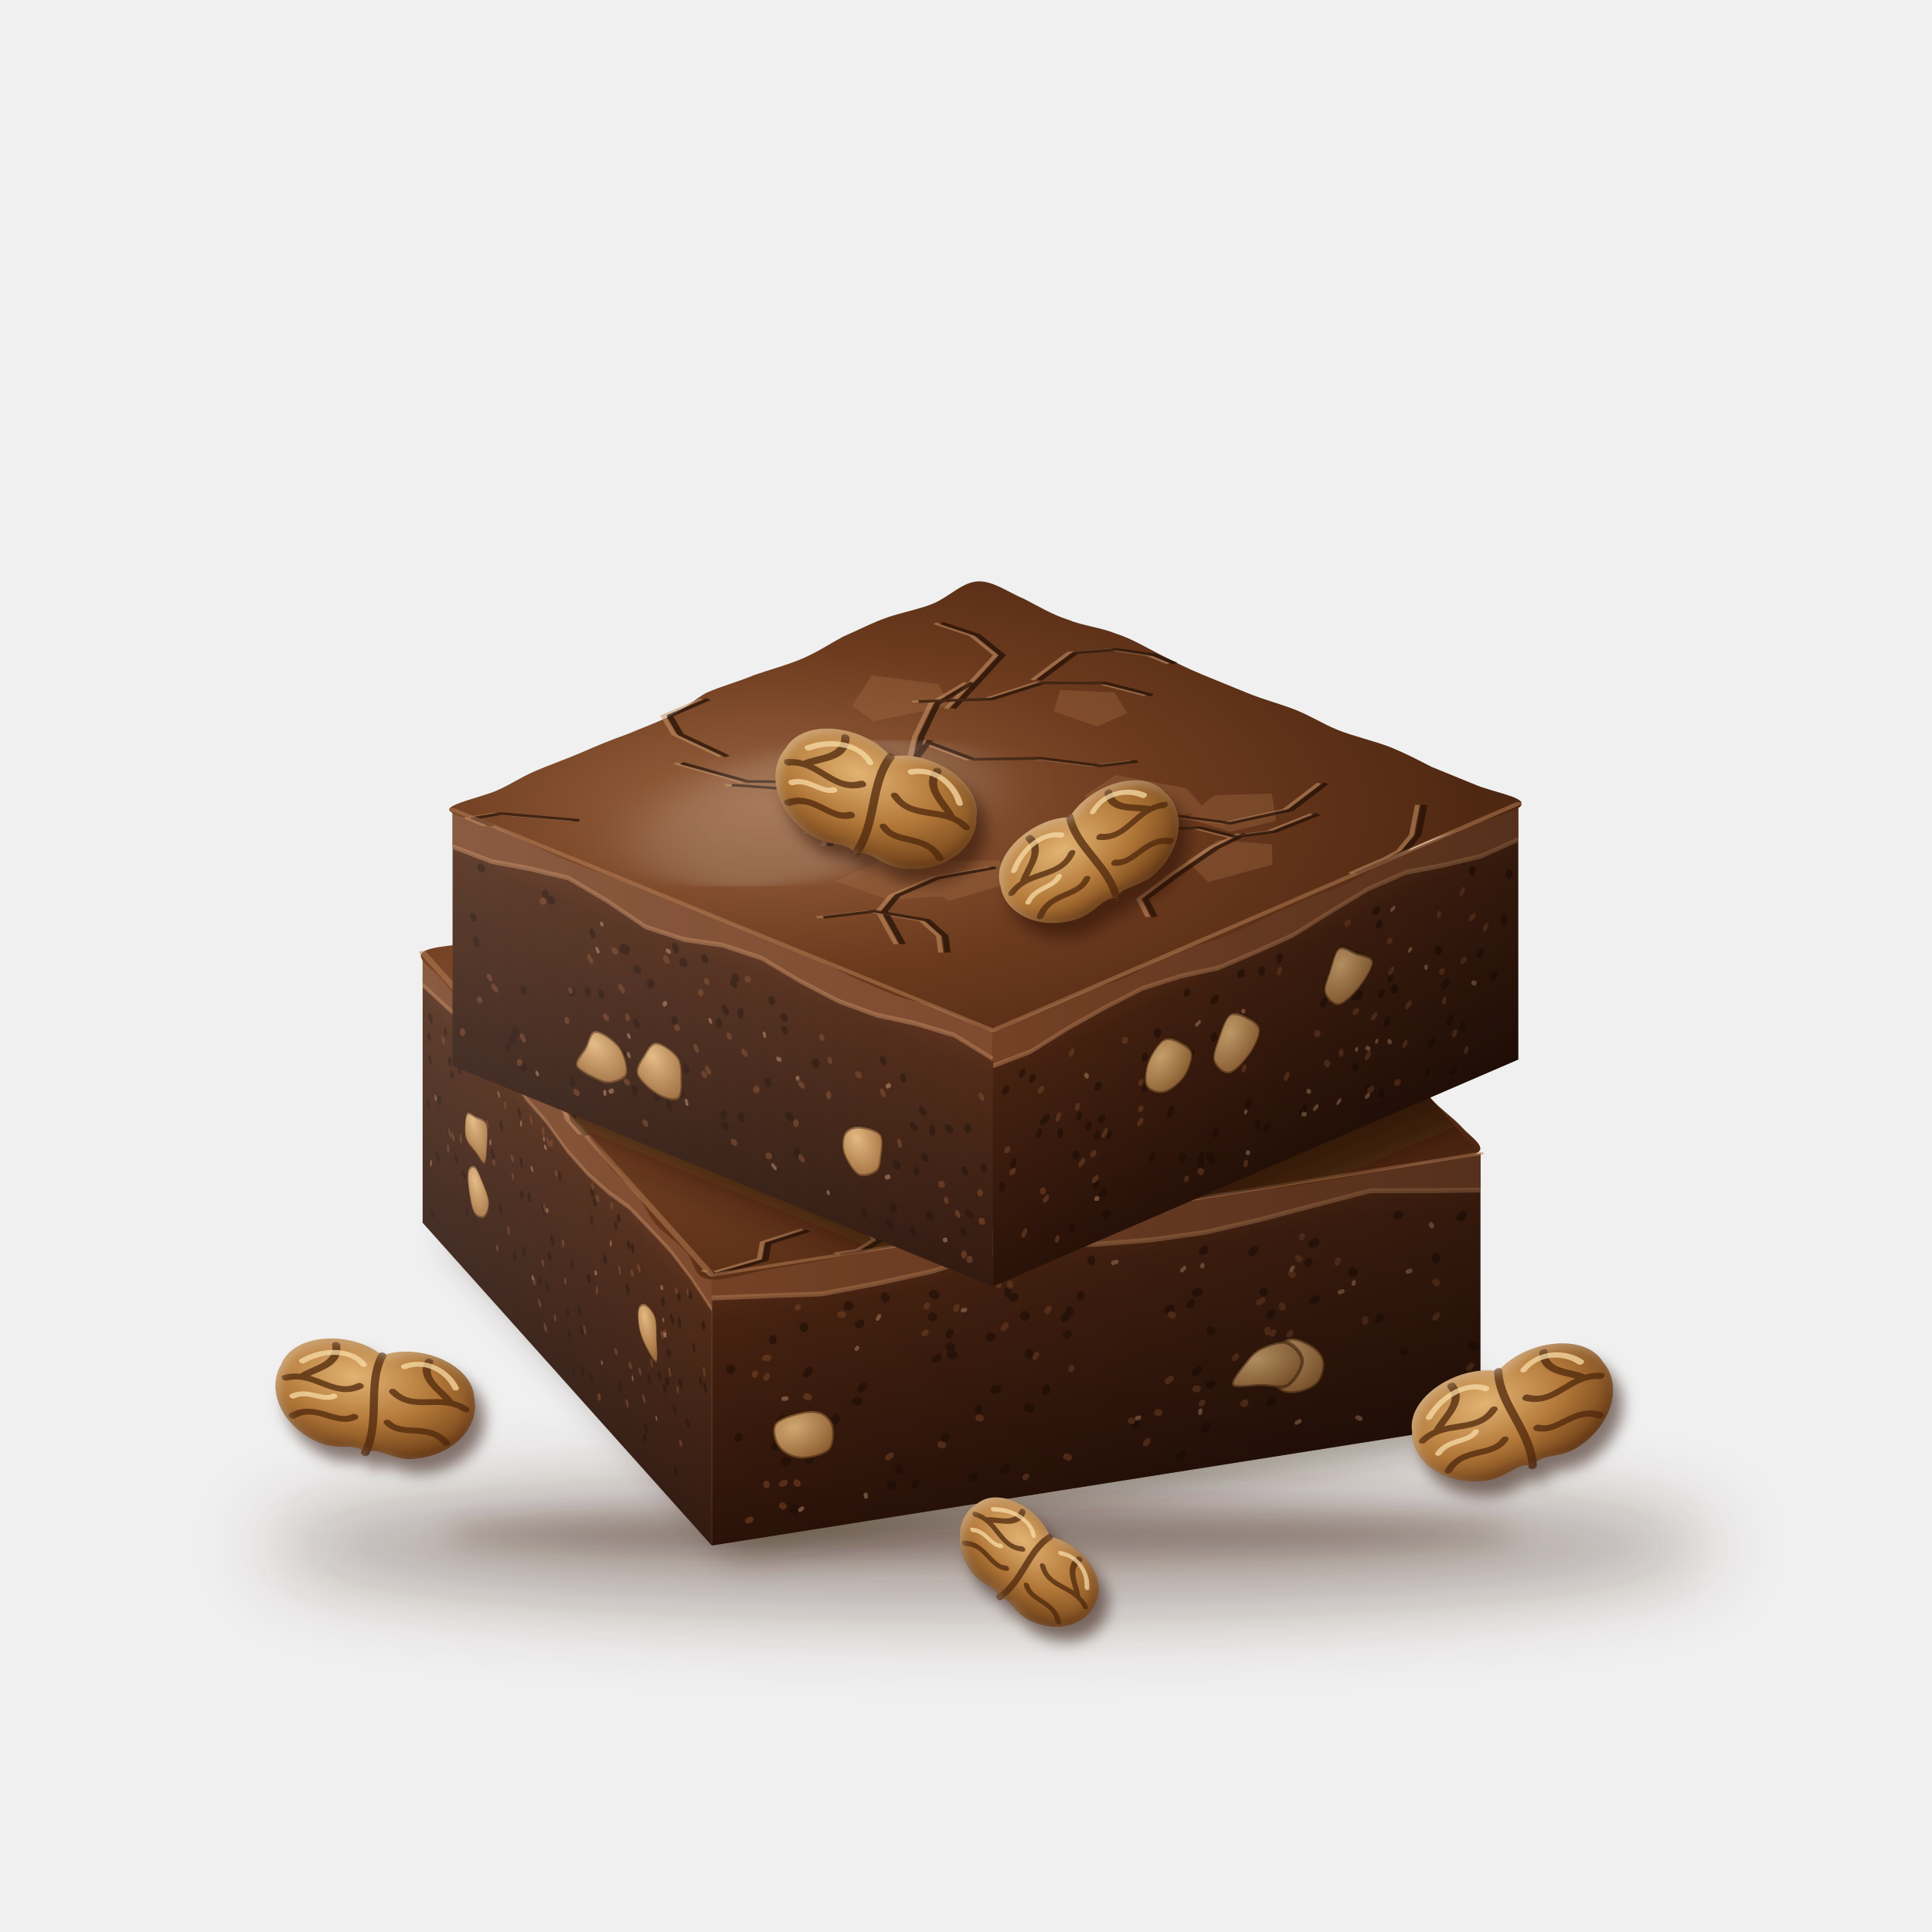
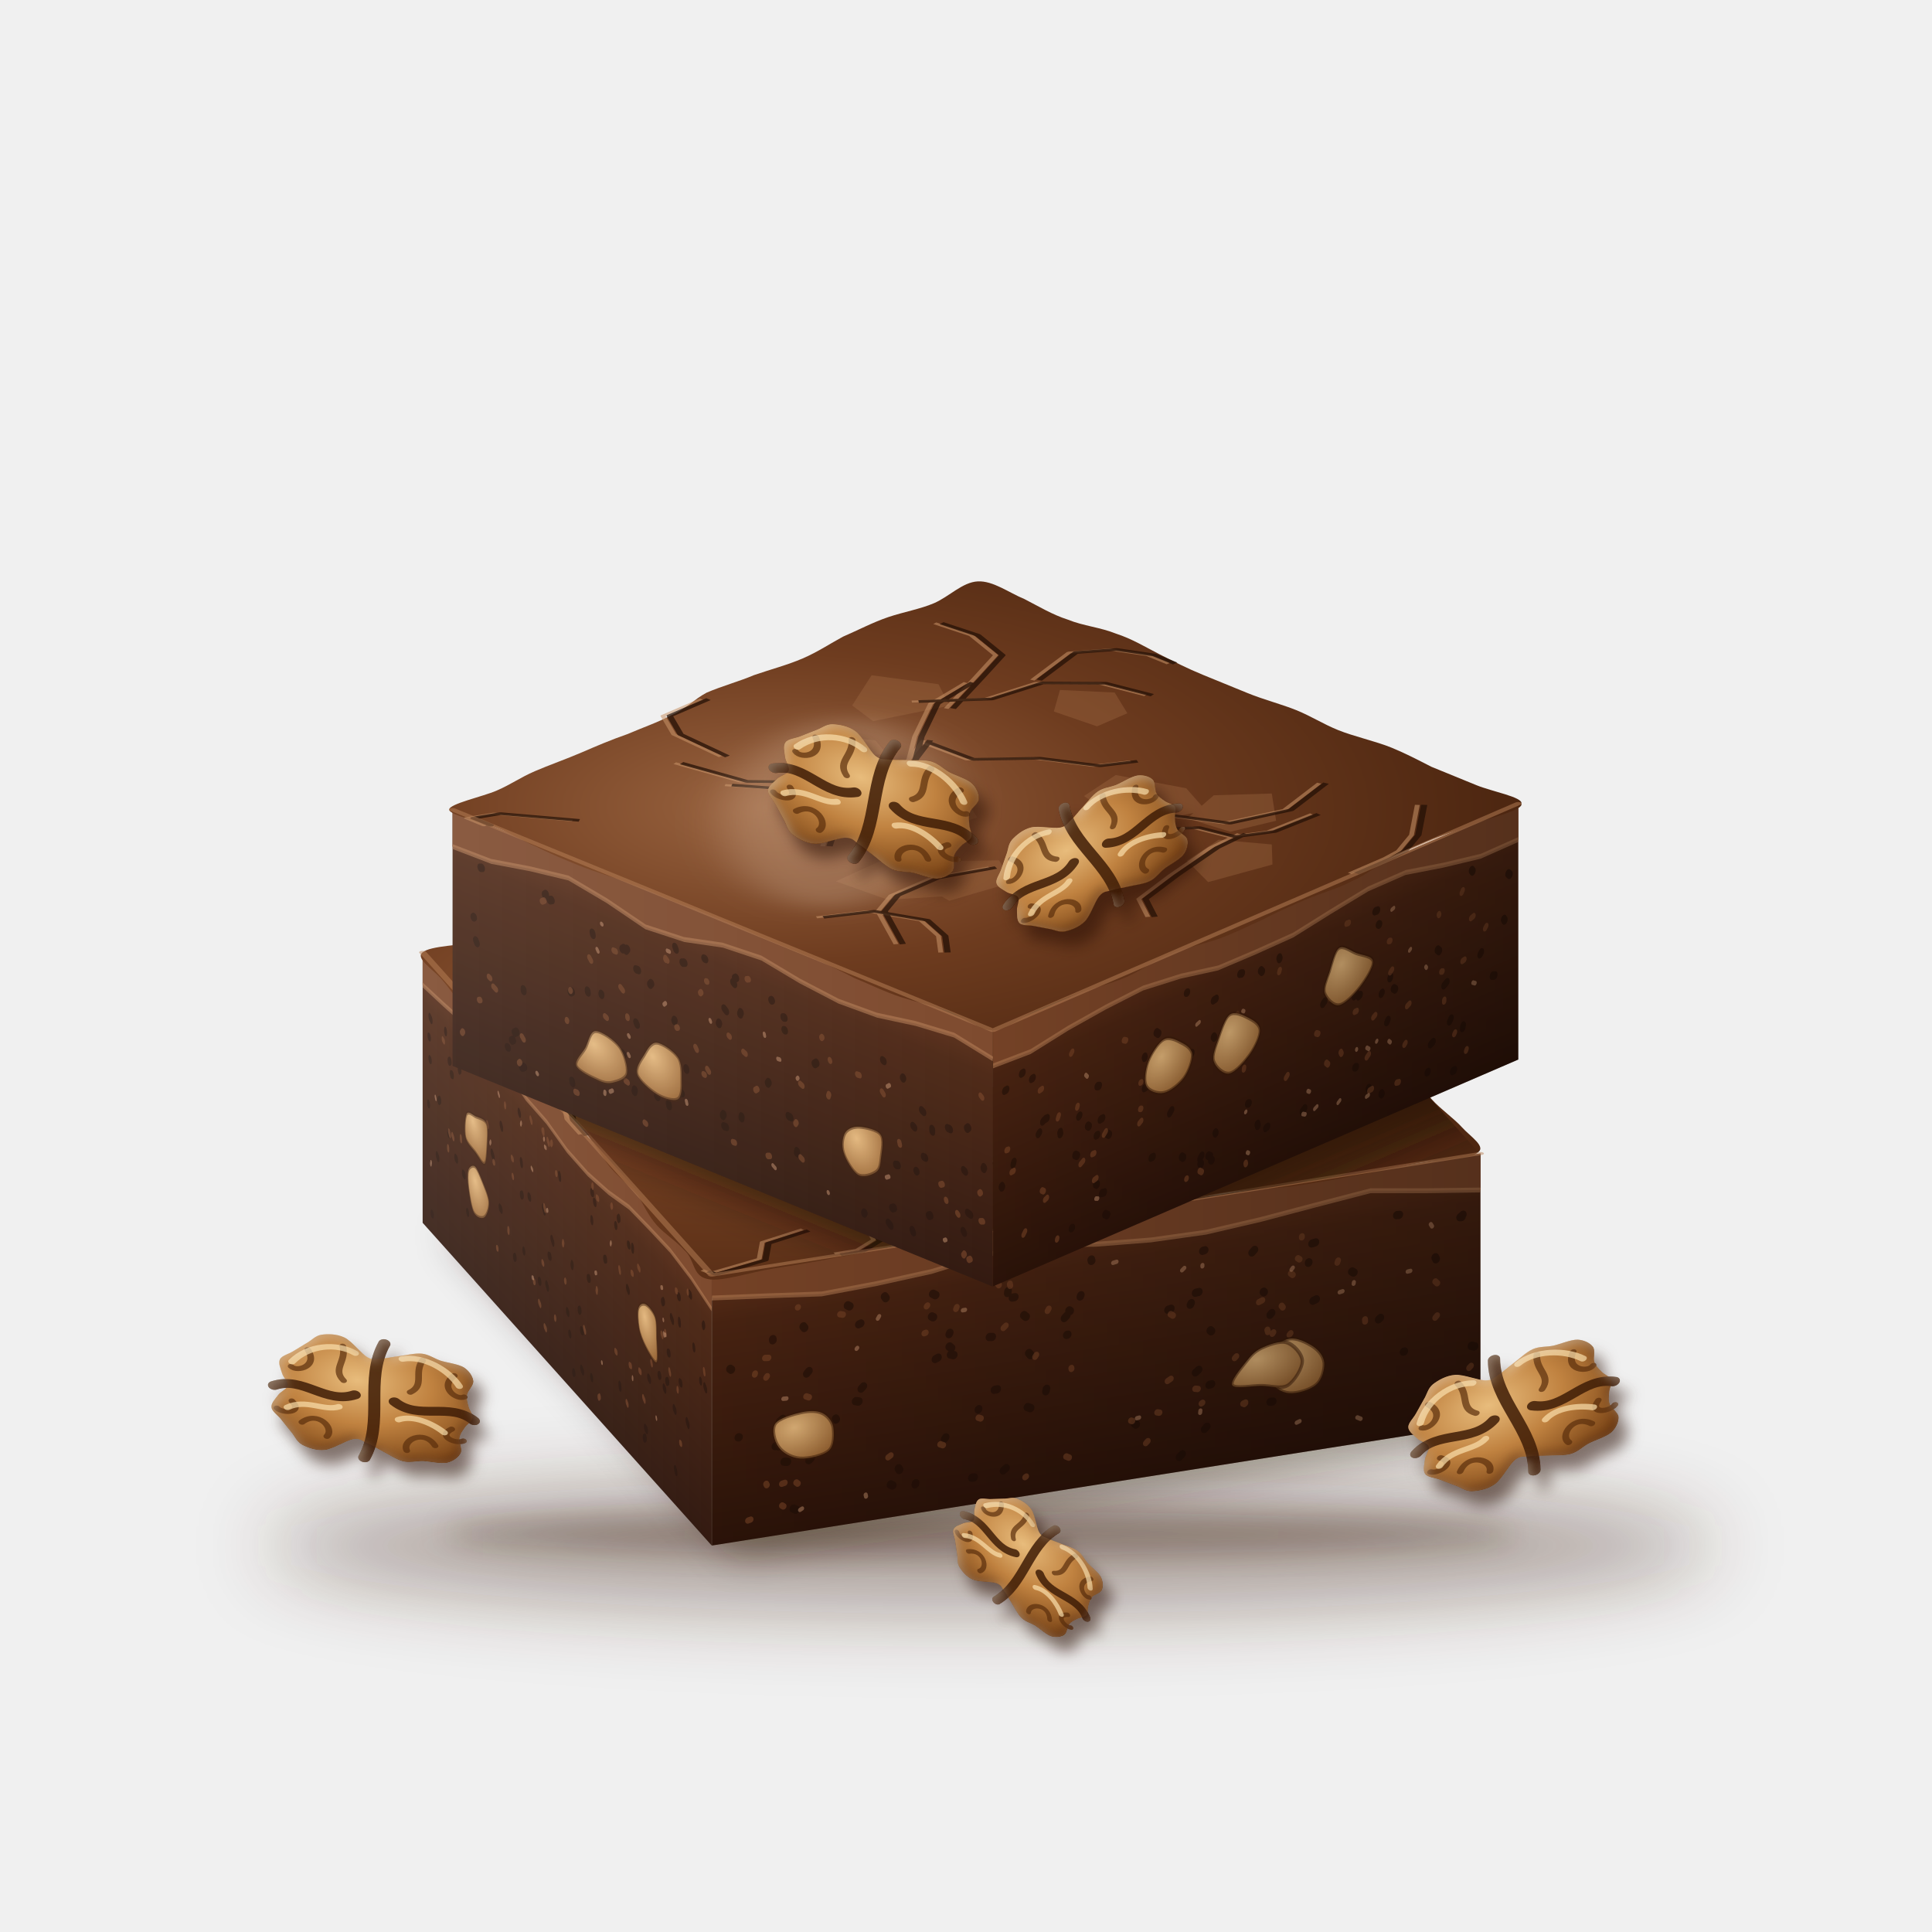
<svg xmlns="http://www.w3.org/2000/svg" viewBox="0 0 800 800" width="800" height="800">
  <defs>
-     <radialGradient id="brownie-walg" cx="0.38" cy="0.32" r="0.75">
-       <stop offset="0" stop-color="#E2B373" />
-       <stop offset="0.55" stop-color="#B17738" />
-       <stop offset="1" stop-color="#6E3F17" />
+     <radialGradient id="brownie-walg" cx="0.4" cy="0.35" r="0.75">
+       <stop offset="0" stop-color="#E8BC7C" />
+       <stop offset="0.5" stop-color="#C08240" />
+       <stop offset="1" stop-color="#7A4416" />
    </radialGradient>
    <g id="brownie-wal">
-       <path d="M0 -19C10 -27 27 -22 29 -8C32 3 26 17 14 21C8 23 3 18 0 22C-3 18-8 23-14 21C-26 17-32 3-29 -8C-27 -22-10 -27 0 -19Z" fill="url(#brownie-walg)" />
-       <path d="M0 -19C-3 -6 3 8 0 22M-27 -3C-19 -8-12 2-5 -5M-23 12C-17 5-10 13-5 8M27 -3C19 -8 12 2 5 -5M23 12C17 5 10 13 5 8M-14 -20C-12 -12-19 -9-22 -5M14 -20C12 -12 19 -9 22 -5" stroke="#4E270B" stroke-width="2.4" fill="none" stroke-linecap="round" opacity=".75" />
-       <path d="M-23 -11C-17 -18-9 -19-5 -14M7 -16C13 -21 20 -17 23 -11M-24 4C-20 0-15 4-12 1" stroke="#F8DCA6" stroke-width="2" fill="none" stroke-linecap="round" opacity=".75" />
+       <path d="M29.5 0C29.5 1.5 28.1 3 27.7 4.5C27.2 6 26.7 7.3 26.7 9.1C26.7 10.9 28.2 13.4 27.8 15.2C27.4 17 26.1 19 24.4 20C22.6 21 19.4 20.7 17.2 21.1C15.1 21.6 13.5 22.8 11.4 22.6C9.4 22.4 6.7 20.7 4.8 19.9C2.9 19.1 1.5 18.2 0 17.8C-1.5 17.3-2.2 16.2-4.2 17.2C-6.2 18.2-9.5 22.6-11.9 23.6C-14.4 24.6-17 23.9-18.8 23.1C-20.6 22.2-21.4 20-22.7 18.6C-23.9 17.1-25 15.8-26.2 14.3C-27.3 12.9-29.3 11.7-29.6 10.1C-30 8.4-28.9 6.3-28.3 4.6C-27.7 2.9-26 1.5-26 0C-26-1.5-27.7-2.9-28.3-4.6C-28.9-6.3-30-8.4-29.6-10.1C-29.3-11.7-27.3-12.9-26.2-14.3C-25-15.8-23.9-17.1-22.7-18.6C-21.4-20-20.6-22.2-18.8-23.1C-17-23.9-14.4-24.6-11.9-23.6C-9.5-22.6-6.2-18.2-4.2-17.2C-2.2-16.2-1.5-17.3 0-17.7C1.5-18.2 2.9-19.1 4.8-19.9C6.7-20.7 9.4-22.4 11.4-22.6C13.5-22.8 15.1-21.6 17.2-21.1C19.4-20.7 22.6-21 24.4-20C26.1-19 27.4-17 27.8-15.2C28.2-13.4 26.7-10.9 26.7-9.1C26.7-7.3 27.2-6 27.7-4.5C28.1-3 29.5-1.5 29.5 0Z" fill="url(#brownie-walg)" />
+       <path d="M0 -24C-4 -8 4 8 0 24M-30 1C-22 -5-14 5-6 -1M30 1C22 -5 14 5 6 -1" stroke="#3E1C06" stroke-width="3.6" fill="none" stroke-linecap="round" opacity=".85" />
+       <path d="M-22 -16C-18 -10-24 -6-26 -8M-12 -20C-10 -14-14 -10-10 -6M22 -16C18 -10 24 -6 26 -8M12 -20C10 -14 14 -10 10 -6M-20 14C-16 8-10 14-12 18M20 14C16 8 10 14 12 18M-24 6C-20 10-26 12-28 10M24 6C20 10 26 12 28 10" stroke="#5A2E0C" stroke-width="2" fill="none" stroke-linecap="round" opacity=".7" />
+       <path d="M-26 -10C-22 -18-14 -21-8 -18M6 -19C12 -22 20 -18 24 -12M-25 9C-20 4-14 8-10 5M8 6C12 3 18 5 22 8" stroke="#FBE0AC" stroke-width="2.2" fill="none" stroke-linecap="round" opacity=".7" />
    </g>
    <filter id="brownie-shadow" x="-30%" y="-80%" width="160%" height="260%">
      <feGaussianBlur stdDeviation="16" />
    </filter>
    <filter id="brownie-b6" x="-50%" y="-50%" width="200%" height="200%">
      <feGaussianBlur stdDeviation="6" />
    </filter>
    <filter id="brownie-b8" x="-50%" y="-50%" width="200%" height="200%">
      <feGaussianBlur stdDeviation="8" />
    </filter>
    <linearGradient id="brownie-bf" x1="0" y1="0" x2="0" y2="1">
      <stop offset="0" stop-color="#5E3019" />
      <stop offset="0.18" stop-color="#4A2412" />
      <stop offset="1" stop-color="#2C1309" />
    </linearGradient>
    <radialGradient id="brownie-wn" cx="0.35" cy="0.3" r="0.8">
      <stop offset="0" stop-color="#E2B57A" />
      <stop offset="1" stop-color="#9A6634" />
    </radialGradient>
    <linearGradient id="brownie-blit" x1="0" y1="0" x2="1" y2="0">
      <stop offset="0" stop-color="#fff" stop-opacity="0.12" />
      <stop offset="1" stop-color="#fff" stop-opacity="0.03" />
    </linearGradient>
    <linearGradient id="brownie-bshd" x1="0" y1="0" x2="1" y2="0">
      <stop offset="0" stop-color="#000" stop-opacity="0.05" />
      <stop offset="1" stop-color="#000" stop-opacity="0.3" />
    </linearGradient>
    <radialGradient id="brownie-at" cx="0.3" cy="0.3" r="0.95">
      <stop offset="0" stop-color="#9A6440" />
      <stop offset="0.5" stop-color="#6E3C1F" />
      <stop offset="1" stop-color="#4E2711" />
    </radialGradient>
-     <filter id="brownie-b10" x="-50%" y="-50%" width="200%" height="200%">
-       <feGaussianBlur stdDeviation="10" />
+     <filter id="brownie-b9" x="-50%" y="-50%" width="200%" height="200%">
+       <feGaussianBlur stdDeviation="9" />
    </filter>
    <clipPath id="brownie-atop">
      <path d="M175 394L493 344L613 478L295 528Z" />
    </clipPath>
-     <filter id="brownie-b9" x="-50%" y="-50%" width="200%" height="200%">
-       <feGaussianBlur stdDeviation="9" />
-     </filter>
    <radialGradient id="brownie-bt" cx="0.3" cy="0.3" r="0.95">
      <stop offset="0" stop-color="#9A6440" />
      <stop offset="0.5" stop-color="#6E3C1F" />
      <stop offset="1" stop-color="#4E2711" />
    </radialGradient>
    <filter id="brownie-bvw" filterUnits="userSpaceOnUse" x="-40" y="-40" width="880" height="880" color-interpolation-filters="sRGB">
      <feGaussianBlur in="SourceAlpha" stdDeviation="3" />
      <feOffset dx="4" dy="6" result="so" />
      <feFlood flood-color="#2A1004" flood-opacity="0.55" />
      <feComposite in2="so" operator="in" result="ds" />
      <feGaussianBlur in="SourceAlpha" stdDeviation="2" result="b" />
      <feOffset in="b" dx="1.4" dy="1.4" result="b1" />
      <feComposite in="SourceAlpha" in2="b1" operator="arithmetic" k2="1" k3="-1" result="h" />
      <feFlood flood-color="#FFF8E6" flood-opacity="0.4" />
      <feComposite in2="h" operator="in" result="hc" />
      <feOffset in="b" dx="-1.4" dy="-1.4" result="b2" />
      <feComposite in="SourceAlpha" in2="b2" operator="arithmetic" k2="1" k3="-1" result="l" />
      <feFlood flood-color="#3A1405" flood-opacity="0.35" />
      <feComposite in2="l" operator="in" result="lc" />
      <feMerge>
        <feMergeNode in="ds" />
        <feMergeNode in="SourceGraphic" />
        <feMergeNode in="lc" />
        <feMergeNode in="hc" />
      </feMerge>
    </filter>
  </defs>
  <ellipse cx="410" cy="640" rx="300" ry="28" fill="#3a1f10" opacity="0.36" filter="url(#brownie-shadow)" />
  <ellipse cx="406" cy="635" rx="222" ry="9" fill="#3a1f10" opacity=".32" filter="url(#brownie-b6)" />
  <path d="M185 510L503 460L623 594L305 644Z" fill="#2A1206" opacity=".4" filter="url(#brownie-b8)" />
  <g transform="matrix(0.352 0.393 0 1 175.011 506.329)">
    <rect x="0" y="-112" width="340" height="112" fill="url(#brownie-bf)" />
    <path d="M0 -98.5L24.3 -100.1L48.6 -102L72.9 -102.3L97.1 -102.5L121.4 -99.3L145.7 -99.1L170 -96.7L194.3 -96.6L218.6 -98.5L242.9 -101.9L267.1 -102.6L291.4 -103L315.7 -101.3L340 -97.9L340 -112L0 -112Z" fill="#7A4528" />
    <path d="M0 -98.5L24.3 -100.1L48.6 -102L72.9 -102.3L97.1 -102.5L121.4 -99.3L145.7 -99.1L170 -96.7L194.3 -96.6L218.6 -98.5L242.9 -101.9L267.1 -102.6L291.4 -103L315.7 -101.3L340 -97.9" stroke="#B07850" stroke-width="2" fill="none" opacity=".6" />
    <path d="M108 -28l0.9-0.6M268 -61l-1.2-0.5M298 -14l-0.7-0.8M91 -42l1.4 0.2M290 -60l-1.2 0.4M142 -62l1 1M196 -54l-1.3 0.5M227 -88l0.4-0.3M152 -53l1.3 0.9M297 -39l-1.2-0.4M161 -83l0.3 0.9M200 -91l-1.2 0.3M11 -8l0.5-0.1M199 -14l-0.3-0.1M116 -71l0.3 0.9M31 -49l-0.4 0.1M83 -60l-1.4-1M327 -63l-0.1 0.1M171 -30l-0.8-0.2M330 -87l0.8-0.8M19 -58l1.2-0.8M187 -13l1.2 0.5M40 -42l-1.1-0.1M214 -69l1.4-0.6M173 -22l0.3 0M319 -74l0.1 0.5M282 -78l1.4-0.9M138 -30l-0.8 0.3M278 -46l1.1-0.5M43 -80l1-0.7M8 -80l-0.6 0.1M114 -90l-0.6-0.4M267 -40l-1.2-0.3M27 -90l-0.1 0.4M202 -88l0.8 0M150 -45l-1.4 0.3M199 -79l0-0.6M35 -75l-1.3 0.3M294 -75l-1.5-0.8M178 -8l-0.5 0.4M311 -40l1.3 0.9M242 -86l0.8-0.1M49 -39l-1.1-0.1M302 -78l0.1 0.9M116 -57l1.3-0.7M18 -34l-0.9-0.6M247 -87l-0.1 1M287 -47l1.5-0.8M93 -76l-0.8-0.7M188 -29l-1.2 0.2M126 -60l-1 0M10 -88l-1.5-0.5M31 -79l1.4-0.7M285 -43l-1-0.3M176 -52l-0.4 0.8M242 -67l-1.1-0.6M147 -31l-1.1-0.8M7 -52l0 0.1M53 -25l-0.2-0.2M230 -92l1.1-0.8M184 -36l1.2-0.7M302 -88l-1.2 0.3M314 -94l1.3 0.1M262 -18l1.4 0.2M232 -24l0.2 0.9M119 -35l0.1-0.2M262 -14l-1.4 0.9M304 -53l-1.2 0.1M333 -62l-1.2-0.6M9 -71l-0.5 0" stroke="#1E0C05" stroke-width="3.4" stroke-linecap="round" fill="none" opacity=".55" />
    <path d="M331 -69l0.4 1M312 -94l-0.2 0.3M145 -13l-1.4-0.5M106 -61l0.2 0.2M137 -21l1.3 0.6M205 -91l1.4-0.1M298 -89l1-0.2M73 -39l1.2-0.7M32 -49l-0.9-0.9M282 -64l-0.9-0.5M76 -71l0.5 0.8M45 -53l0.1 1M131 -27l0.6-0.3M222 -94l0.7-0.6M285 -66l0.5-0.9M106 -68l-1-0.1M101 -37l-0.1 1M35 -50l1.1 0.7M143 -63l0.9 1M269 -48l0.5 0.6M261 -29l-1.5-0.7M30 -43l0 0.7M300 -49l-0.1 0.5M205 -53l-0.3 1M200 -94l-0.3 0.6M142 -94l0.1 0.9M88 -24l-0.4 0.1M141 -39l0.8 0.1M228 -36l-1.2 0M156 -22l-0.2 0.4M165 -56l0.4-0.9M157 -82l0.4-0.3M168 -42l-0.4 0.4M232 -71l-0.6-1M255 -81l-1.4-0.4M127 -93l1 0.8M245 -37l-1.4 0.2M84 -58l-0.6 0.1M25 -85l-1.3-0.2M147 -92l1.3 0.9M240 -20l1 0.5M304 -28l-1 0.1M207 -9l1.3-0.9M151 -92l1-0.9M255 -39l1.3 0M291 -52l-0.7-0.9M97 -87l-0.1 0.6M142 -93l-1-0.5M247 -76l-1.1 0.1M190 -31l1 0.9" stroke="#7A4426" stroke-width="2.6" stroke-linecap="round" fill="none" opacity=".6" />
    <path d="M90 -88l-1-0.7M61 -88l0.8-0.1M247 -33l-0.1 0.6M283 -71l0.2-0.1M203 -59l1.4-0.6M116 -87l-0.6 0.9M286 -66l-1.5 0.6M147 -63l-1 0.6M80 -65l-0.7 0.9M128 -73l1.2 0.3M143 -91l-0.5 0.5M284 -65l-0.5-0.6M211 -25l-0.3 0.1M15 -58l0.5 0.6M221 -78l0.6-0.9M145 -88l-1.4 0.1M282 -84l-1.5 0.6M10 -29l-0.4 1M129 -28l1.1-0.3M275 -27l-0.2-0.3" stroke="#D8A07A" stroke-width="1.8" stroke-linecap="round" fill="none" opacity=".45" />
    <path d="M275.4 -60.2C275.7-57.2 277.3-51.8 275.1-50.4C272.9-48.9 265.8-50.8 262.4-51.8C259-52.8 256-54.3 254.6-56.4C253.2-58.5 252.5-62.2 253.8-64.3C255-66.5 258.9-68.6 262.2-69.3C265.5-70 271.3-70 273.5-68.5C275.7-67 275.2-63.2 275.4-60.2Z" fill="url(#brownie-wn)" stroke="#3A1A08" stroke-opacity=".5" stroke-width="1.5" />
    <path d="M78 -39.3C78.5-36.9 75.5-32.7 72.6-30.8C69.7-28.9 63.5-27.1 60.4-27.9C57.3-28.7 55.1-33.1 54-35.7C52.9-38.2 52.6-41 53.8-43C55-44.9 58.7-47.1 61.4-47.5C64-47.8 66.9-46.3 69.7-45C72.5-43.6 77.5-41.6 78-39.3Z" fill="url(#brownie-wn)" stroke="#3A1A08" stroke-opacity=".5" stroke-width="1.5" />
    <path d="M75.7 -60.5C75.2-57.6 74.8-54.1 72.7-53C70.5-51.8 66.5-53.2 62.8-53.5C59.1-53.9 52.5-53.2 50.6-55.2C48.8-57.2 49.7-63.1 51.7-65.4C53.6-67.6 58.5-67.7 62.5-68.6C66.4-69.5 73.1-71.9 75.3-70.5C77.5-69.2 76.1-63.4 75.7-60.5Z" fill="url(#brownie-wn)" stroke="#3A1A08" stroke-opacity=".5" stroke-width="1.5" />
    <rect x="0" y="-112" width="340" height="112" fill="url(#brownie-blit)" />
  </g>
  <g transform="matrix(0.936 -0.148 0 1 294.784 639.975)">
    <rect x="0" y="-112" width="340" height="112" fill="url(#brownie-bf)" />
    <path d="M0 -102.5L24.3 -99.8L48.6 -97L72.9 -97.7L97.1 -99.1L121.4 -102.5L145.7 -102.9L170 -99.6L194.3 -97.8L218.6 -97.4L242.9 -99.1L267.1 -101.5L291.4 -103.8L315.7 -100.2L340 -96.9L340 -112L0 -112Z" fill="#7A4528" />
    <path d="M0 -102.5L24.3 -99.8L48.6 -97L72.9 -97.7L97.1 -99.1L121.4 -102.5L145.7 -102.9L170 -99.6L194.3 -97.8L218.6 -97.4L242.9 -99.1L267.1 -101.5L291.4 -103.8L315.7 -100.2L340 -96.9" stroke="#B07850" stroke-width="2" fill="none" opacity=".6" />
    <path d="M247 -59l0.6-0.6M99 -89l-1.3-0.8M244 -69l0.3 0.3M43 -29l0.9-0.7M247 -23l1.1 0.1M30 -47l1.3-0.8M65 -82l0.8-0.2M218 -16l0.9-0.8M116 -11l-1-0.1M331 -87l1.2-0.8M208 -7l-1.1 0.9M90 -12l0.1-0.5M29 -37l0.8 0.4M138 -75l1 0.9M214 -40l1.3-0.9M131 -86l-0.1 0.8M284 -71l-0.9-0.6M45 -45l1.1 0.4M264 -78l0-0.2M203 -68l-1.2 0.2M303 -92l1.1 0.1M331 -87l0.8 0.1M157 -64l0.4 0M118 -39l-0.1 0.1M124 -68l-1.2-0.2M67 -56l-0.9 0.8M148 -43l-0.2 1M133 -83l1 0M83 -19l-0.5-0.8M214 -73l1.4-0.1M107 -63l-1.4-0.5M80 -13l-1-0.6M65 -50l-1.4-0.4M158 -74l0.5 0.4M141 -58l-0.8-1M36 -10l1.2 0.7M77 -91l-0.6-0.9M125 -46l1.2 0M267 -86l-1.5 0.2M12 -43l-0.3-0.1M320 -72l0.4 0.9M106 -66l-1-0.9M41 -84l-0.6-0.8M141 -36l-1.4-0.7M220 -34l1-0.1M336 -33l1.4 0.5M266 -62l1.3-0.4M103 -29l0.4-0.5M212 -69l-0.3 0.6M218 -90l-0.8 0.1M29 -37l-0.9 0M61 -90l-1-0.6M239 -86l1-0.9M157 -72l-1 0.9M187 -23l0.7 0.7M306 -35l0.3 0M8 -72l0.6 0.5M129 -12l1.1-0.8M105 -72l0.2-0.5M168 -93l-0.2-0.6M98 -80l-0.8-0.5M42 -65l0.9-0.9M295 -50l0.7-0.5M27 -81l-0.1-0.5M100 -63l-1.1 0.4M221 -56l-0.5-0.5M327 -16l-0.2 0.9M55 -44l-0.3-0.5M32 -30l1.4 0.3M163 -79l0.2-0.5" stroke="#1E0C05" stroke-width="3.4" stroke-linecap="round" fill="none" opacity=".55" />
    <path d="M261 -89l0-0.4M132 -88l-0.2-0.9M95 -85l0.3-0.3M257 -74l-0.9-0.8M159 -50l0.1 0.4M248 -51l0.4-0.5M24 -66l0.4-0.5M158 -13l-1.3-0.7M101 -27l1.3 0.6M143 -57l0.5-0.7M24 -22l0.3 0.6M25 -74l-1.5-0.2M139 -8l-0.4 0.2M127 -89l-0.7-0.9M249 -42l1-0.3M186 -24l-0.6-0.3M252 -62l0.6 0.8M335 -24l0.8-0.7M204 -65l-1.1-0.8M320 -47l0.8-0.8M235 -24l1-0.3M242 -65l1.5-0.5M256 -50l-0.5 0.5M38 -20l-0.7-0.6M19 -68l0.1-0.4M246 -52l-0.3-1M289 -50l-0.1-0.9M232 -44l-0.7 0.6M215 -33l-1.2-0.3M78 -25l1.1-0.6M31 -21l1.2-0.2M197 -26l1 0.3M192 -14l0.8-0.7M203 -39l-1.4 0.7M217 -27l-0.4 0.2M94 -74l0.6-0.1M16 -8l1.1-0.2M260 -80l-0.8-0.6M31 -12l0.7 0.5M119 -35l-1.1-0.5M108 -82l0.3-0.7M149 -76l-0.5 0.8M43 -55l-1.3-0.6M256 -45l0.4-0.2M38 -93l0.1 0M277 -77l-0.3 0.8M58 -87l-1.3-0.4M236 -24l-0.4 0.3M129 -71l1-0.8M320 -62l0.9 0.9" stroke="#7A4426" stroke-width="2.6" stroke-linecap="round" fill="none" opacity=".6" />
    <path d="M279 -64l-1.3 0.2M257 -77l-0.6 0.7M287 -10l-1.5-0.8M242 -34l1.3 0.3M217 -84l0 0.5M68 -11l0.2 0.8M309 -68l-1.2 0.1M74 -84l-0.6 0.9M318 -86l0.6 1M249 -31l-0.2 0.2M112 -81l-1 0M33 -56l-1.4-0.1M284 -67l-0.1 0.6M64 -72l0.3-0.3M189 -25l-1 0.1M216 -23l0.1-0.9M209 -84l-1 0.8M39 -9l0.9-0.4M260 -13l-1.3 0.4M179 -91l-1.5 0.2" stroke="#D8A07A" stroke-width="1.8" stroke-linecap="round" fill="none" opacity=".45" />
    <path d="M270.9 -35.6C271.1-33 270-28.8 267.4-27.1C264.9-25.3 258.8-24.5 255.4-25.3C252-26 248.8-28.7 246.9-31.4C245-34 242.7-38.3 244-41C245.4-43.8 251.2-47.5 254.9-47.8C258.6-48.2 263.4-45 266.1-43C268.7-40.9 270.6-38.3 270.9-35.6Z" fill="url(#brownie-wn)" stroke="#3A1A08" stroke-opacity=".5" stroke-width="1.5" />
    <path d="M261.2 -37.8C261.3-34.8 257.7-29.9 254.7-28.6C251.6-27.4 247-29.6 242.9-30.2C238.8-30.8 231.3-30.5 230.2-32.3C229.1-34.1 234.2-38.9 236.3-41.1C238.4-43.3 239.9-44.7 242.8-45.7C245.8-46.6 251.1-47.8 254.2-46.5C257.3-45.2 261.1-40.8 261.2-37.8Z" fill="url(#brownie-wn)" stroke="#3A1A08" stroke-opacity=".5" stroke-width="1.5" />
    <path d="M53.7 -41.1C54.1-38.4 54.3-33.5 51.8-31.7C49.4-29.9 42.7-29.5 38.9-30.3C35.2-31.1 31.3-33.7 29.5-36.4C27.6-39 26.3-44.1 28-46.3C29.7-48.4 36.2-49.1 39.7-49.3C43.2-49.5 46.6-49 48.9-47.6C51.2-46.2 53.2-43.7 53.7-41.1Z" fill="url(#brownie-wn)" stroke="#3A1A08" stroke-opacity=".5" stroke-width="1.5" />
    <rect x="0" y="-112" width="340" height="112" fill="url(#brownie-bshd)" />
  </g>
  <g transform="matrix(0.936 -0.148 0.352 0.393 394 436)">
    <path d="M-170 -170C-165-175-152-171-143-171C-133-171-124-171-114-171C-104-171-94-170-85-170C-75-169-66-169-56-169C-47-169-38-170-28-170C-19-170-9-169 0-169C9-169 19-169 28-169C38-169 47-169 57-170C66-170 76-172 86-172C96-173 106-173 115-172C124-172 132-170 141-169C150-169 165-174 170-170C174-165 170-151 170-142C171-133 170-123 171-114C171-105 174-96 174-87C174-77 171-67 171-57C171-47 174-39 174-29C175-20 174-10 174 0C173 10 173 19 172 29C171 38 169 47 169 56C170 66 174 77 174 87C174 96 170 104 170 113C170 123 172 134 172 143C172 153 175 165 169 169C164 174 151 169 141 170C132 170 124 172 115 172C105 173 96 173 86 173C77 172 66 169 56 169C47 169 38 173 29 173C19 173 9 171 0 170C-9 169-19 169-28 169C-38 169-47 170-57 170C-66 170-75 169-85 169C-94 170-105 172-115 172C-125 173-135 173-144 173C-154 173-169 178-173 173C-178 168-171 153-172 143C-172 133-174 125-174 116C-174 106-172 95-171 86C-171 76-172 67-172 57C-172 48-170 38-170 28C-169 19-169 9-170 0C-170-9-172-19-172-29C-172-38-169-47-169-56C-169-66-171-76-172-86C-172-96-173-106-173-115C-173-125-172-134-172-143C-172-153-175-166-170-170Z" fill="url(#brownie-at)" />
    <path d="M-38 5L-61 22L-82 11L-78 -22L-57 -29ZM32 -66L18 -50L-2 -53L-5 -71L18 -82ZM-26 -102L-37 -89L-53 -87L-54 -114L-32 -114ZM63 -25L52 -11L36 -21L36 -34L55 -39ZM99 67L87 89L59 83L60 56L75 54ZM1 -6L-15 18L-47 2L-35 -19L-12 -20ZM-82 -66L-105 -33L-131 -46L-134 -68L-103 -80ZM71 -83L58 -72L33 -78L41 -105L58 -106ZM24 16L6 38L-19 29L-19 14L4 -2Z" fill="#A26C46" opacity=".35" />
    <path d="M-3 -124L-8 -105L-7 -87L-16 -55L-20 -22M-77 -55L-70 -75L-67 -107L-58 -121L-38 -128M137 -41L136 -69L140 -99L134 -117L109 -136M-91 -43L-76 -69L-76 -86L-96 -103L-100 -120M-126 -38L-136 -26L-164 -14L-170 7L-170 23M-48 -118L-27 -130L-23 -155L-3 -170L14 -170M-30 -8L-20 -23L1 -27L32 -25L50 -14M-24 107L6 117L25 127L42 124L65 142M-120 -69L-127 -91L-115 -113L-100 -125L-72 -119M76 -93L91 -103L110 -130L135 -136L163 -146M85 -30L83 -10L74 6L58 9L39 14M-74 117L-90 136L-93 163L-103 170L-113 170M91 -127L99 -100L87 -80L57 -72L39 -79M27 140L16 170L6 170L-10 170L-35 170M-117 143L-137 149L-144 164L-168 170L-170 166M124 -46L119 -67L122 -86L134 -101L134 -125" stroke="#C99468" stroke-width="2" fill="none" opacity=".55" transform="translate(-2 -2)" stroke-linejoin="round" />
    <path d="M-3 -124L-8 -105L-7 -87L-16 -55L-20 -22M-77 -55L-70 -75L-67 -107L-58 -121L-38 -128M137 -41L136 -69L140 -99L134 -117L109 -136M-91 -43L-76 -69L-76 -86L-96 -103L-100 -120M-126 -38L-136 -26L-164 -14L-170 7L-170 23M-48 -118L-27 -130L-23 -155L-3 -170L14 -170M-30 -8L-20 -23L1 -27L32 -25L50 -14M-24 107L6 117L25 127L42 124L65 142M-120 -69L-127 -91L-115 -113L-100 -125L-72 -119M76 -93L91 -103L110 -130L135 -136L163 -146M85 -30L83 -10L74 6L58 9L39 14M-74 117L-90 136L-93 163L-103 170L-113 170M91 -127L99 -100L87 -80L57 -72L39 -79M27 140L16 170L6 170L-10 170L-35 170M-117 143L-137 149L-144 164L-168 170L-170 166M124 -46L119 -67L122 -86L134 -101L134 -125" stroke="#241006" stroke-width="2.6" fill="none" opacity=".75" stroke-linejoin="round" />
-     <ellipse cx="-59" cy="-51" rx="94" ry="59" fill="#fff" opacity=".14" filter="url(#brownie-b10)" />
+     <ellipse cx="-51" cy="-42" rx="102" ry="51" transform="rotate(-40 -51 -42)" fill="#FFE8D0" opacity=".2" filter="url(#brownie-b9)" />
    <path d="M-170 170H170M-170 -170V170" stroke="#B98258" stroke-width="3" stroke-linecap="round" opacity=".5" />
  </g>
  <g clip-path="url(#brownie-atop)">
    <path d="M201 451L419 357L643 449L425 543Z" fill="#1A0904" opacity=".6" filter="url(#brownie-b9)" />
  </g>
  <g transform="matrix(0.717 0.293 0 1 187.406 441.353)">
    <rect x="0" y="-106" width="312" height="106" fill="url(#brownie-bf)" />
    <path d="M0 -90.8L22.3 -91.2L44.6 -94.7L66.9 -97.4L89.1 -94.5L111.4 -90.2L133.7 -91.5L156 -95.7L178.3 -96.9L200.6 -93.9L222.9 -92.1L245.1 -92.8L267.4 -95.9L289.7 -97.6L312 -94.3L312 -106L0 -106Z" fill="#7A4528" />
    <path d="M0 -90.8L22.3 -91.2L44.6 -94.7L66.9 -97.4L89.1 -94.5L111.4 -90.2L133.7 -91.5L156 -95.7L178.3 -96.9L200.6 -93.9L222.9 -92.1L245.1 -92.8L267.4 -95.9L289.7 -97.6L312 -94.3" stroke="#B07850" stroke-width="2" fill="none" opacity=".6" />
    <path d="M295 -18l0.4 0.5M127 -32l1.4 0.7M85 -28l0.1 0.6M98 -77l1.1-0.8M276 -19l-1 0.5M255 -16l-1.2 0.6M86 -55l-0.1 0.4M191 -76l0.8-0.2M100 -77l0.9-1M128 -56l0.3-0.6M69 -51l-0.9 0.6M146 -87l-0.7 0M182 -46l0.6-0.8M54 -87l-0.3 0.2M158 -69l-1.1-0.7M238 -9l-0.4 0.5M41 -43l0-0.7M17 -87l-1 0.3M134 -82l-1.3 0.4M54 -86l-0.8-0.4M122 -39l-1.2 0.9M12 -65l0.4-0.3M209 -62l1.2-0.9M35 -21l-0.8 0.5M192 -71l-0.4 0.1M199 -23l-0.2 0.9M266 -53l0.7 0.3M194 -36l1.2 0.1M158 -21l-1.2 0.1M37 -25l-1.2 0.8M253 -8l-1.2-0.8M307 -48l-0.4 0.8M96 -31l1.1-0.8M118 -22l0.3 0.2M78 -54l0.1 0.7M95 -29l1-0.3M98 -34l0.8 0.4M286 -58l1.3 0M260 -71l0.3-0.4M106 -71l1.2-0.1M154 -63l-0.3 0.6M56 -85l1.3-0.5M162 -82l0.7 0.4M131 -27l1.4-0.5M81 -78l-0.2-0.8M163 -84l0.8-0.5M129 -86l-0.5-0.9M184 -81l0.5-0.3M32 -17l-0.2 0M167 -28l-0.2 0.8M249 -75l-0.5-0.1M166 -70l0.5-1M106 -49l0.5 0.7M266 -9l-0.4-0.8M69 -14l0.2 0.8M296 -43l-0.7-0.3M273 -42l-0.9 0M40 -11l1.4-0.7M156 -25l0.6-0.9M105 -20l0.3-1M256 -34l1.2-0.3M271 -61l0.9 0.4M297 -61l0.9-0.8M277 -54l0-1M14 -55l-0.5-0.9M135 -38l0-0.5M114 -67l0.8-0.9M268 -35l-0.2 0.2M299 -26l-1.4-0.3M125 -20l-0.2-0.9" stroke="#1E0C05" stroke-width="3.4" stroke-linecap="round" fill="none" opacity=".55" />
    <path d="M305 -77l0.8 0.5M295 -8l0.7-0.9M147 -78l-0.5 0.1M283 -34l-1.2 0.6M110 -32l0.7-0.8M198 -34l0.6-0.8M97 -61l1.3 0.9M53 -84l-1.4 0.8M71 -10l1.1 0M258 -44l0.3 0.9M298 -7l1.1-0.7M130 -54l-0.7 0.3M305 -37l-0.7 0.6M201 -21l1.1 0.5M89 -46l-0.9-0.3M245 -41l1.1 0.6M123 -80l-0.1-0.2M6 -16l-0.5 0.7M305 -25l1.3-0.4M248 -62l0.9 0.8M124 -80l-1-0.7M68 -51l0.2-0.3M25 -39l-1.4-0.7M100 -23l1.1 0.2M41 -23l-0.9-0.9M182 -16l1.2-0.4M145 -39l0.6 0M148 -41l-0.9-0.8M176 -42l-1.1 0.8M292 -24l-0.5-0.4M39 -13l-0.6 0.6M213 -74l0.5-0.5M16 -32l-0.7 0.3M218 -66l-0.1-0.2M93 -75l1.2 0M163 -16l-1 0.1M171 -86l-1.1 0.4M143 -72l0.6-0.6M217 -51l0.4-1M235 -65l-1.3 0.1M66 -38l0.1-0.3M202 -51l-1.2-0.4M101 -50l0 0.5M160 -59l-0.5-0.2M141 -48l-0.7-0.9M79 -68l0.9 1M21 -43l0.7 0.3M111 -9l0.7 0.2M168 -55l1.2 0.4M285 -28l0.1 0.3" stroke="#7A4426" stroke-width="2.6" stroke-linecap="round" fill="none" opacity=".6" />
    <path d="M124 -29l1 0.8M123 -62l-0.9 0.8M189 -58l-1.2 0.1M251 -65l1.3-0.9M185 -13l1.3 0.7M180 -66l0.2 0.7M199 -53l0.5-0.5M86 -84l0.3 0.1M284 -11l0.9-0.5M88 -15l-0.1 0.8M84 -72l-0.6-0.8M91 -16l1.3-0.8M149 -62l-0.3-0.5M102 -42l-0.4-0.4M49 -11l-0.3-0.3M217 -11l-0.1-0.2M135 -25l0.3 1M252 -28l-1.5 0.8M124 -84l1.2 0M102 -34l-0.5-0.6" stroke="#D8A07A" stroke-width="1.8" stroke-linecap="round" fill="none" opacity=".45" />
    <path d="M100.7 -26.4C100.1-23.8 95.4-21.5 92.6-20.2C89.8-18.9 87.4-18.5 83.9-18.7C80.4-18.8 72.7-19.1 71.5-21C70.3-22.9 74.8-27 76.7-30C78.5-32.9 79.3-37.6 82.6-38.6C85.9-39.6 93.2-38.2 96.3-36.1C99.3-34.1 101.3-29.1 100.7-26.4Z" fill="url(#brownie-wn)" stroke="#3A1A08" stroke-opacity=".5" stroke-width="1.5" />
    <path d="M247.5 -34.7C247.1-32 246.9-29.6 244.7-27.8C242.4-25.9 237.3-23.1 234.2-23.5C231-24 227-27.8 225.8-30.4C224.6-32.9 225.2-36.5 226.7-38.7C228.2-40.9 231.4-42.7 234.8-43.6C238.3-44.4 245-45.5 247.1-44C249.3-42.6 247.9-37.4 247.5-34.7Z" fill="url(#brownie-wn)" stroke="#3A1A08" stroke-opacity=".5" stroke-width="1.5" />
    <path d="M132.3 -33C132.4-30.1 132.5-26 130.1-24.3C127.7-22.6 121.9-22.2 118-22.8C114.1-23.4 107.9-25.4 106.7-27.7C105.4-30.1 108.7-34.2 110.6-36.9C112.4-39.6 114.5-43.3 117.8-44.1C121-44.9 127.6-43.6 130.1-41.7C132.5-39.9 132.3-35.9 132.3-33Z" fill="url(#brownie-wn)" stroke="#3A1A08" stroke-opacity=".5" stroke-width="1.5" />
    <rect x="0" y="-106" width="312" height="106" fill="url(#brownie-blit)" />
  </g>
  <g transform="matrix(0.697 -0.301 0 1 411.221 532.649)">
    <rect x="0" y="-106" width="312" height="106" fill="url(#brownie-bf)" />
    <path d="M0 -91.3L22.3 -90.5L44.6 -93.5L66.9 -95.5L89.1 -96.7L111.4 -94.9L133.7 -91.6L156 -91.5L178.3 -91.8L200.6 -94.8L222.9 -97.5L245.1 -97.6L267.4 -93.9L289.7 -90.9L312 -91.1L312 -106L0 -106Z" fill="#7A4528" />
    <path d="M0 -91.3L22.3 -90.5L44.6 -93.5L66.9 -95.5L89.1 -96.7L111.4 -94.9L133.7 -91.6L156 -91.5L178.3 -91.8L200.6 -94.8L222.9 -97.5L245.1 -97.6L267.4 -93.9L289.7 -90.9L312 -91.1" stroke="#B07850" stroke-width="2" fill="none" opacity=".6" />
    <path d="M115 -87l0.4 0.1M106 -41l-1 0.9M69 -42l-1.3-0.9M61 -24l0.8 0.5M118 -61l-1.3-0.3M130 -13l-0.6-0.5M57 -49l-0.8-0.6M218 -55l-0.7 0.3M5 -40l0.5 0.7M66 -19l-1.4-0.2M17 -83l0.7-0.1M274 -7l-0.9 0M264 -60l1.1 1M63 -64l-1.1-0.3M132 -24l0.3 0.5M112 -20l1.1 0.8M50 -39l-1.3-0.8M231 -52l-0.3 0.3M65 -50l-1.2 0.1M90 -68l0.2 0.5M131 -79l1.4-0.2M258 -11l0.3 0M137 -64l1.4-0.8M239 -51l-1.1-0.8M123 -14l0.6 0.6M123 -16l0.9-0.8M23 -79l0.7-0.1M97 -76l1.3 1M150 -50l-0.7-0.4M223 -15l0.9 0.9M213 -58l-0.1-0.8M31 -60l-1.4 0.6M163 -17l-0.9 0.2M268 -44l1.5-0.8M131 -64l0.5 0.6M170 -85l0.3 0.7M68 -9l-1.5-0.9M95 -25l-1 0M129 -15l-1.2-0.7M8 -79l-1 0.1M290 -51l-0.6 0.6M62 -44l-0.6 0M152 -30l-0.7-0.2M215 -26l0.7 0.2M216 -56l-1.3 0.5M260 -22l1.3-0.5M279 -23l0.2-1M285 -86l-0.7-0.8M159 -83l0.9 0.9M196 -58l1-0.7M236 -57l-0.1 0.4M47 -10l-0.4-0.1M148 -85l-1.3-0.3M304 -60l-0.6-0.8M229 -81l0.5 0.3M234 -39l0.5-0.7M12 -47l0.3-0.8M157 -20l0.3 0.9M307 -78l-1-0.9M298 -39l-1.3-0.4M185 -18l-1.2 0.7M51 -55l0.4-0.2M27 -55l0.5-0.4M32 -60l-0.8 0.1M272 -29l-0.7 0.9M231 -10l-0.4-0.5M227 -87l1.3 0.1M144 -59l0.4 0.4M90 -55l1-0.1M40 -51l-0.2-0.9" stroke="#1E0C05" stroke-width="3.4" stroke-linecap="round" fill="none" opacity=".55" />
    <path d="M145 -69l0.3 0.5M267 -50l-0.7-0.2M47 -83l-0.6 0.6M124 -10l-1.3-0.9M88 -58l-0.4 0M207 -34l-0.5-0.9M149 -45l0.1-0.6M265 -74l-0.2-0.4M67 -44l-1.1 1M236 -59l1-0.8M50 -59l0.2-0.6M79 -78l-1.3-0.6M246 -42l1.3-0.6M107 -63l0 0.4M274 -22l0.4-0.5M11 -44l1.2-0.1M199 -32l-1.1-1M32 -27l-1.1 0.4M216 -49l-1.1 0M192 -47l1.2 0.6M39 -59l-0.5 1M284 -67l1.4-0.4M115 -10l-0.2 0M60 -26l1.4-0.3M225 -14l-1.5 0.2M29 -31l1.1 0.7M174 -34l0.9-0.8M281 -13l0.3-0.5M222 -28l1.2-0.9M38 -8l0.1-0.3M280 -51l-1.1 0.2M200 -59l1.3-0.2M245 -27l-0.6 0.5M19 -17l-0.9 1M241 -12l-1.3-0.2M268 -38l0 0.7M88 -42l-1.1 0.6M293 -61l-0.7 0.7M88 -47l-0.6-0.2M52 -35l1.5-0.8M170 -79l0.3-0.7M29 -73l-1.2 0.2M150 -6l0.2 0.6M236 -72l-0.8-0.2M112 -63l0.3-0.2M227 -44l-1.1 0.6M8 -54l0.9 0.1M59 -37l1.1 0M279 -80l-0.6 0.8M210 -87l1.3 0.1" stroke="#7A4426" stroke-width="2.6" stroke-linecap="round" fill="none" opacity=".6" />
    <path d="M61 -18l1.2 0.4M257 -55l0.5 0.6M216 -33l-0.1-0.2M188 -24l-1-0.6M223 -12l-1.2 0.2M151 -10l0.8 0.5M248 -65l-0.6 0.4M184 -16l1.4 0.6M236 -30l-0.9-0.8M144 -67l1 1M191 -16l1.4-0.6M206 -15l-1.1 0.7M238 -85l-1.1 0.3M121 -72l1.5-0.5M285 -40l1.4 0.7M150 -27l0.2-0.1M56 -70l-1-1M222 -32l1.3 0.9M149 -69l-0.7-0.4M228 -33l-0.2 0.2" stroke="#D8A07A" stroke-width="1.8" stroke-linecap="round" fill="none" opacity=".45" />
    <path d="M158.5 -58.5C158.7-55.9 155.7-52.4 152.7-50.3C149.7-48.2 144-45.3 140.4-45.9C136.8-46.4 132.2-50.9 131.1-53.7C130-56.4 132.3-59.5 133.9-62.3C135.5-65.1 137.8-69.7 140.7-70.2C143.6-70.8 148.6-67.6 151.6-65.6C154.5-63.7 158.3-61.1 158.5-58.5Z" fill="url(#brownie-wn)" stroke="#3A1A08" stroke-opacity=".5" stroke-width="1.5" />
    <path d="M225.7 -66.6C226.1-64.1 221.1-60.2 217.7-58.2C214.3-56.2 208.9-53.9 205.4-54.6C202-55.2 198-59.6 197-62.1C196.1-64.7 198.3-67.3 199.8-70C201.2-72.7 202.9-77.7 205.5-78.2C208.2-78.7 212.3-75 215.7-73.1C219.1-71.1 225.4-69.1 225.7-66.6Z" fill="url(#brownie-wn)" stroke="#3A1A08" stroke-opacity=".5" stroke-width="1.5" />
    <path d="M118.3 -60.5C118.5-58 116.1-54 113.3-52.2C110.5-50.4 105.2-49 101.5-49.6C97.8-50.1 92.7-52.8 91.1-55.4C89.5-58 90.4-62.4 92.1-65.2C93.8-67.9 98.1-71.4 101.4-71.7C104.6-72.1 109-69.2 111.8-67.3C114.6-65.5 118-63 118.3-60.5Z" fill="url(#brownie-wn)" stroke="#3A1A08" stroke-opacity=".5" stroke-width="1.5" />
    <rect x="0" y="-106" width="312" height="106" fill="url(#brownie-bshd)" />
  </g>
  <g transform="matrix(0.697 -0.301 0.717 0.293 408 334)">
    <path d="M-157 -157C-153-161-138-156-130-156C-121-156-114-158-105-158C-97-158-87-157-78-157C-70-157-61-157-52-156C-43-156-35-155-26-156C-17-156-9-160 0-161C9-161 18-159 26-159C35-158 43-156 52-156C61-156 70-158 79-159C88-159 98-160 106-159C114-158 121-155 129-155C138-155 152-161 157-157C162-153 158-140 158-131C157-122 155-112 156-104C156-95 160-89 160-80C161-72 159-62 158-53C157-44 156-35 156-26C156-17 156-9 156 0C156 9 158 18 158 26C158 35 156 43 156 52C156 61 159 71 159 80C159 88 158 96 157 105C157 113 157 122 157 131C157 140 162 153 157 157C153 162 140 158 131 157C122 157 112 155 103 155C95 155 86 155 78 156C70 157 62 160 53 160C45 161 35 159 27 159C18 159 9 159 0 160C-9 160-18 161-27 160C-35 159-43 156-52 156C-61 156-71 159-80 159C-88 159-96 157-104 156C-112 155-121 155-129 155C-138 155-152 160-156 156C-160 152-155 138-155 129C-156 121-158 114-159 106C-160 98-159 88-159 79C-158 70-157 61-157 52C-157 43-157 35-157 26C-157 17-156 9-156 0C-156-9-156-17-157-26C-157-35-156-43-157-52C-157-61-159-71-159-80C-159-88-159-97-158-106C-158-114-156-121-156-130C-156-138-161-153-157-157Z" fill="url(#brownie-bt)" />
    <path d="M3 -17L-10 5L-27 3L-34 -32L-10 -34ZM118 -40L107 -22L89 -22L87 -45L104 -58ZM92 76L74 96L53 90L50 68L74 60ZM-34 41L-46 60L-77 54L-72 25L-56 20ZM-59 19L-72 52L-94 35L-96 7L-63 6ZM71 47L61 68L27 56L36 22L60 17ZM73 -98L61 -80L28 -92L33 -109L60 -124ZM15 -78L9 -66L-14 -77L-10 -94L6 -95ZM56 111L42 125L11 118L20 97L44 92Z" fill="#A26C46" opacity=".35" />
    <path d="M105 -71L135 -79L149 -69L156 -54L156 -42M-125 28L-106 39L-97 61L-103 77L-114 89M-37 -23L-34 -40L-37 -73L-51 -88L-57 -120M-73 -19L-54 -33L-43 -47L-45 -71L-58 -90M76 14L62 6L50 -17L30 -36L29 -60M55 -92L78 -72L104 -68L122 -49L127 -27M-39 -111L-37 -140L-27 -156L-14 -156L-4 -156M31 -62L7 -50L-19 -57L-44 -47L-69 -33M56 96L38 97L7 104L-19 111L-29 126M128 129L105 148L90 155L81 156L60 156M-8 -42L8 -49L31 -67L59 -85L84 -89M60 -77L91 -90L112 -99L119 -120L117 -139M-127 -111L-145 -139L-156 -144L-156 -134L-156 -141M91 104L66 103L51 95L47 78L22 56M115 85L86 93L59 84L46 58L54 38M-121 70L-103 42L-88 35L-64 35L-40 45" stroke="#C99468" stroke-width="2" fill="none" opacity=".55" transform="translate(-2 -2)" stroke-linejoin="round" />
    <path d="M105 -71L135 -79L149 -69L156 -54L156 -42M-125 28L-106 39L-97 61L-103 77L-114 89M-37 -23L-34 -40L-37 -73L-51 -88L-57 -120M-73 -19L-54 -33L-43 -47L-45 -71L-58 -90M76 14L62 6L50 -17L30 -36L29 -60M55 -92L78 -72L104 -68L122 -49L127 -27M-39 -111L-37 -140L-27 -156L-14 -156L-4 -156M31 -62L7 -50L-19 -57L-44 -47L-69 -33M56 96L38 97L7 104L-19 111L-29 126M128 129L105 148L90 155L81 156L60 156M-8 -42L8 -49L31 -67L59 -85L84 -89M60 -77L91 -90L112 -99L119 -120L117 -139M-127 -111L-145 -139L-156 -144L-156 -134L-156 -141M91 104L66 103L51 95L47 78L22 56M115 85L86 93L59 84L46 58L54 38M-121 70L-103 42L-88 35L-64 35L-40 45" stroke="#241006" stroke-width="2.6" fill="none" opacity=".75" stroke-linejoin="round" />
-     <ellipse cx="-55" cy="-47" rx="86" ry="55" fill="#fff" opacity=".14" filter="url(#brownie-b10)" />
+     <ellipse cx="-47" cy="-39" rx="94" ry="47" transform="rotate(-40 -47 -39)" fill="#FFE8D0" opacity=".2" filter="url(#brownie-b9)" />
    <path d="M-156 156H156M-156 -156V156" stroke="#B98258" stroke-width="3" stroke-linecap="round" opacity=".5" />
  </g>
  <g filter="url(#brownie-bvw)">
    <use href="#brownie-wal" transform="translate(362 332)rotate(20)scale(1.45 1.05)" />
    <use href="#brownie-wal" transform="translate(452 354)rotate(-30)scale(1.35 0.95)" />
    <use href="#brownie-wal" transform="translate(155 580)rotate(10)scale(1.4 1)" />
    <use href="#brownie-wal" transform="translate(627 586)rotate(-20)scale(1.45 1.02)" />
    <use href="#brownie-wal" transform="translate(425 648)rotate(40)scale(1.1 0.8)" />
  </g>
</svg>
